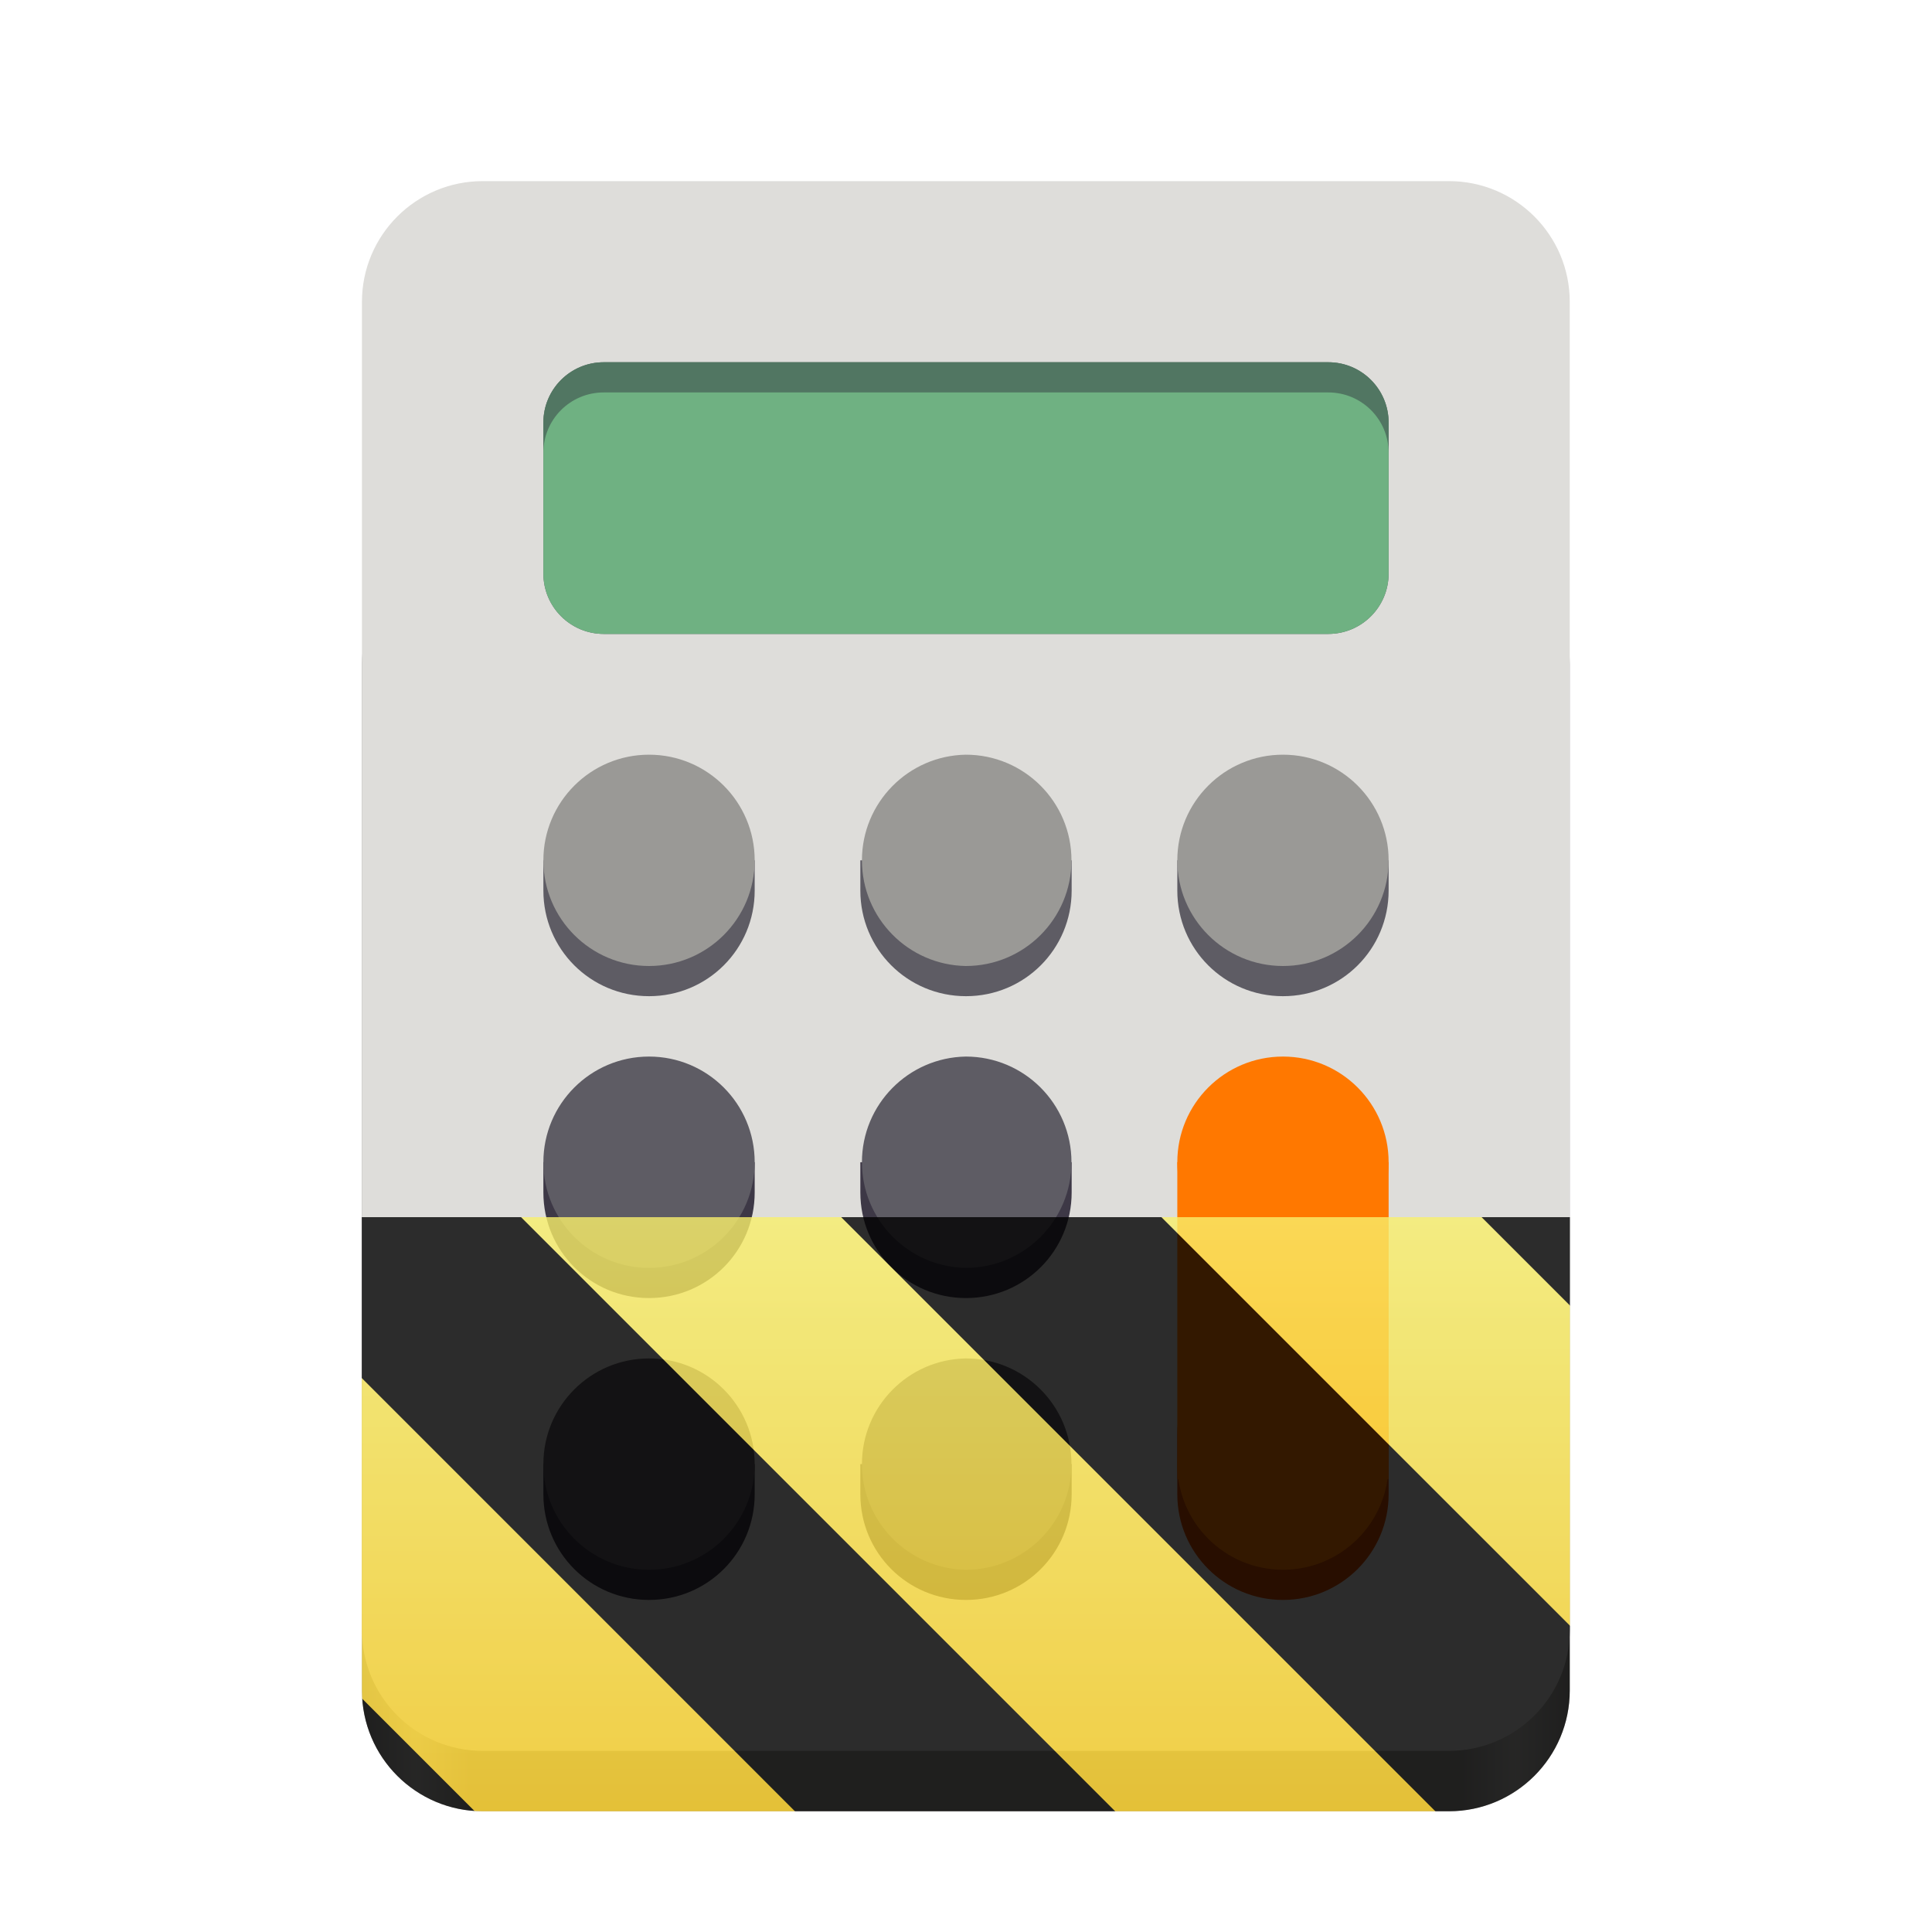
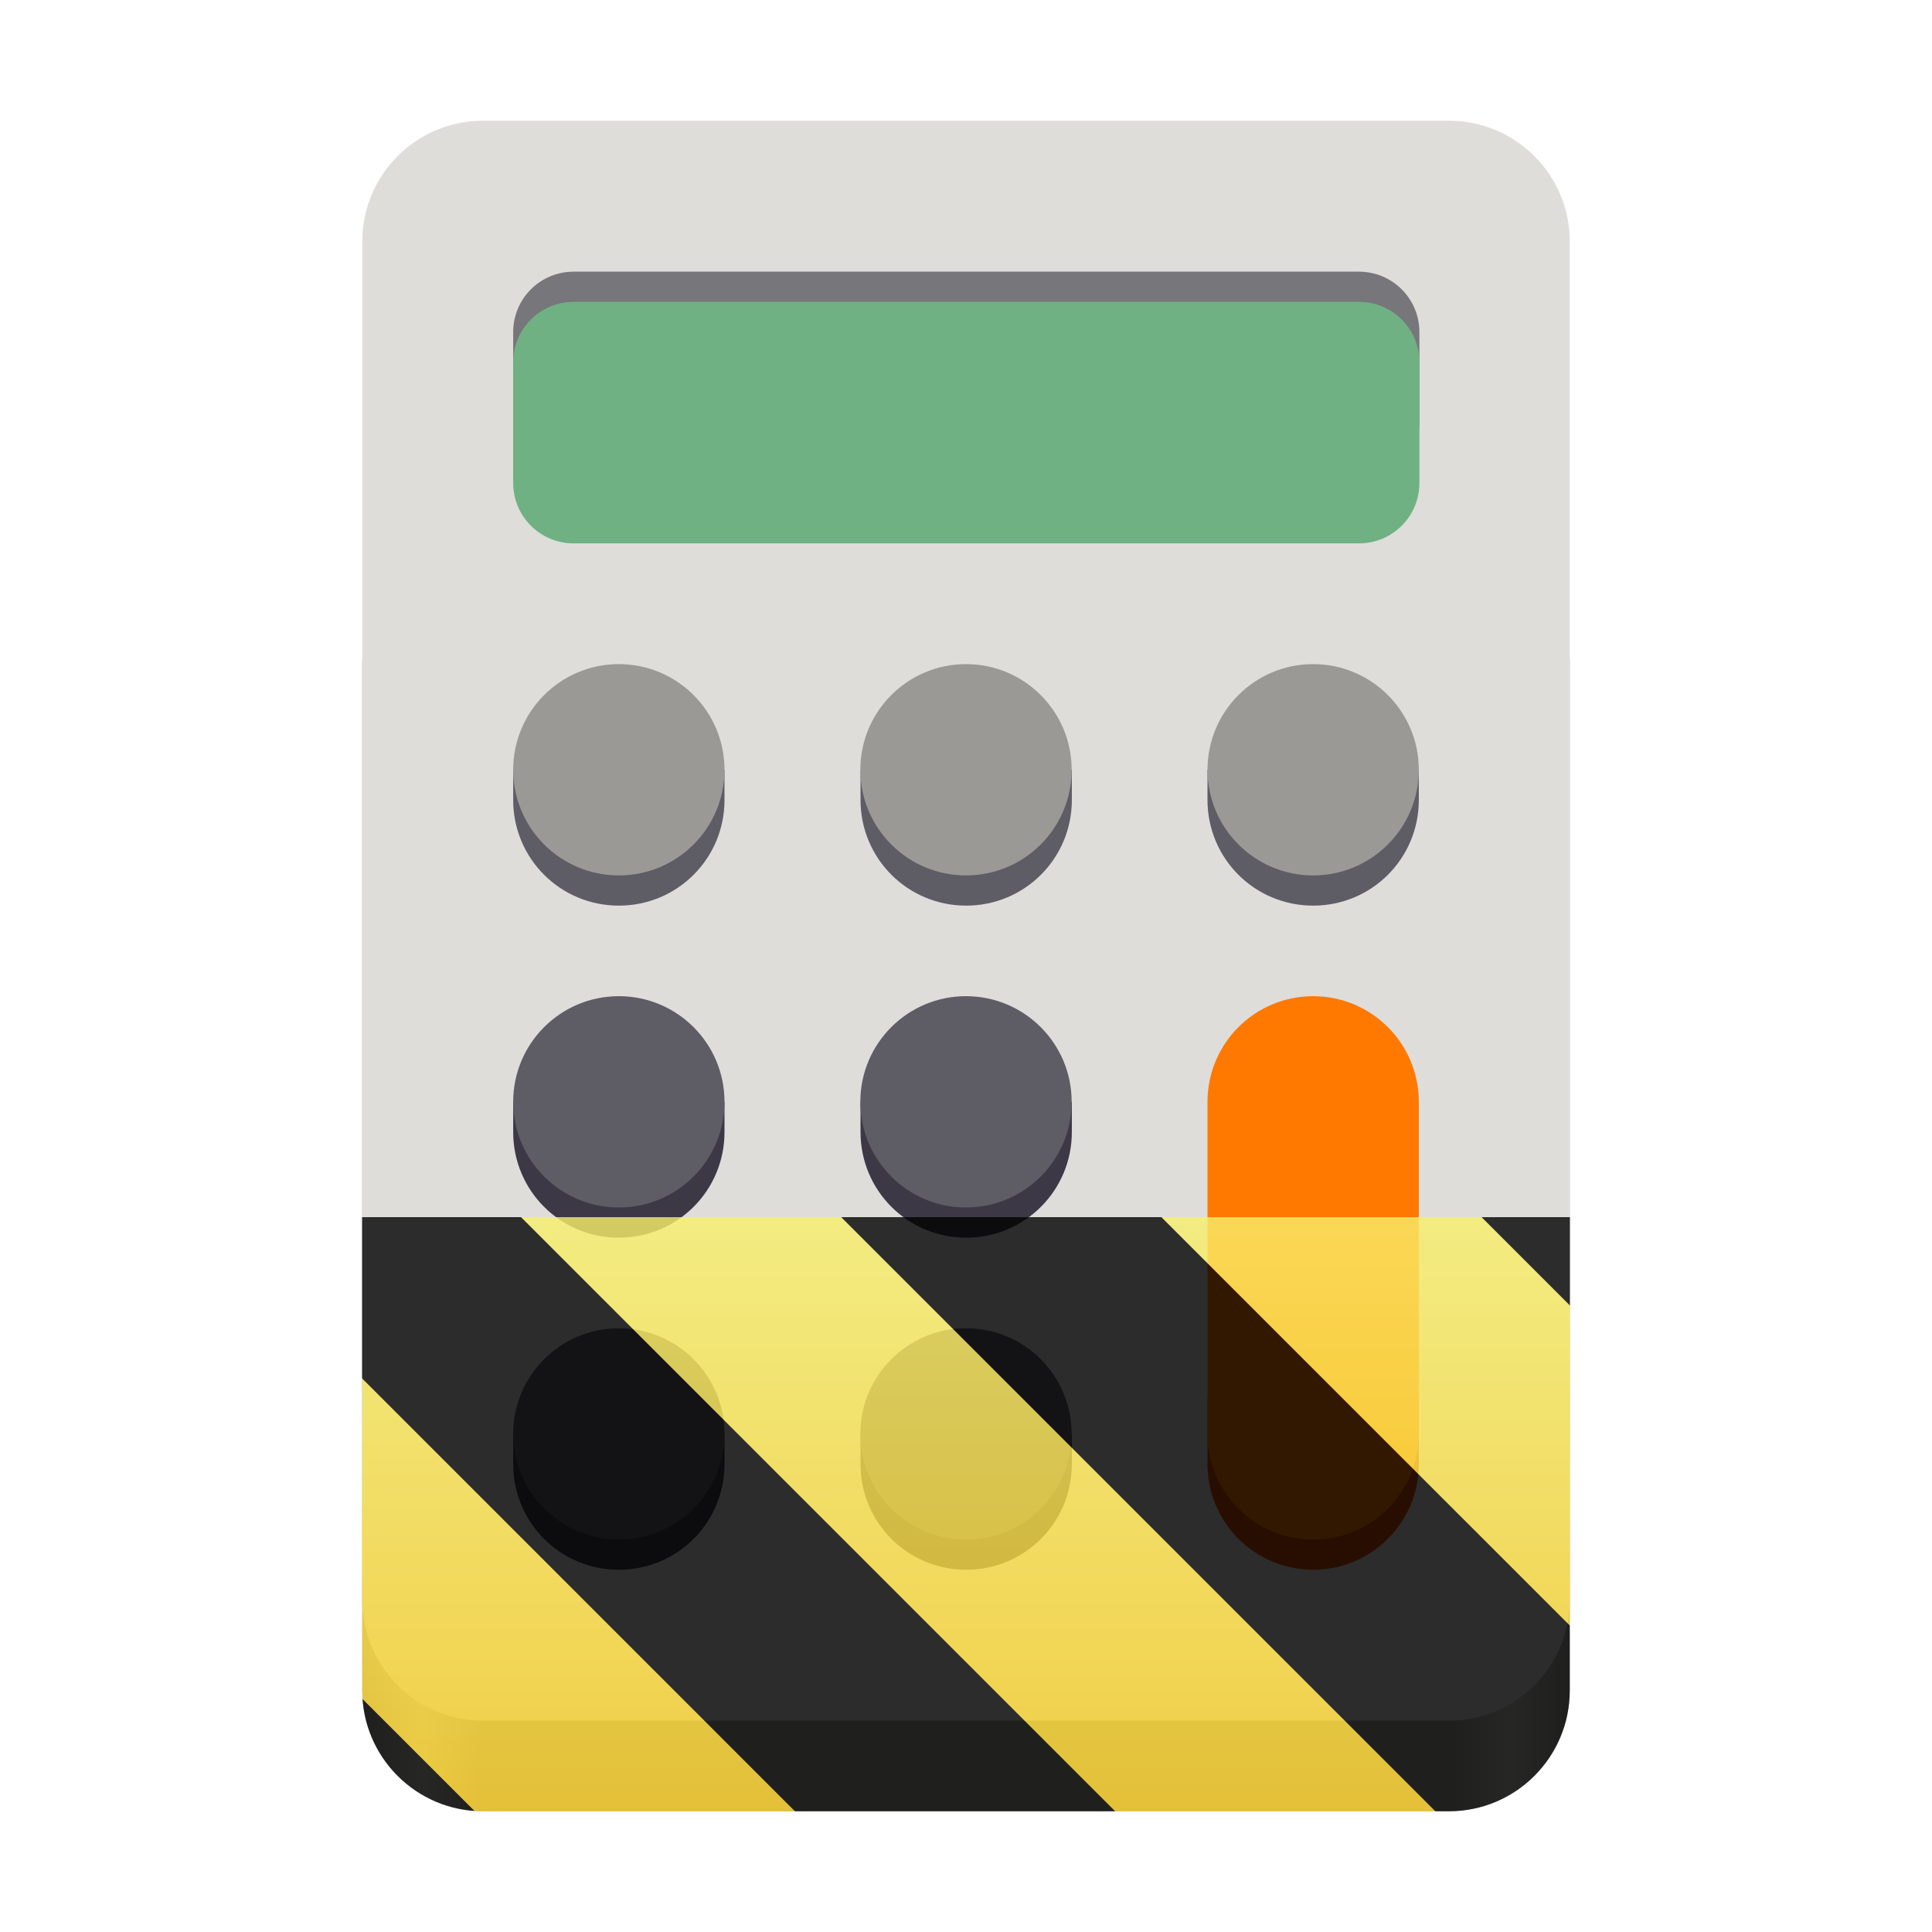
- <svg xmlns="http://www.w3.org/2000/svg" xmlns:xlink="http://www.w3.org/1999/xlink" width="128" height="128">
-   <defs>
-     <clipPath id="d">
-       <path d="M0 0h128v128H0z" />
-     </clipPath>
-     <clipPath id="e">
-       <path d="M0 0h128v128H0z" />
-     </clipPath>
-     <clipPath id="b">
-       <path d="M0 0h128v128H0z" />
-     </clipPath>
-     <clipPath id="l">
-       <path d="M0 0h128v128H0z" />
-     </clipPath>
-     <clipPath id="c">
-       <path d="M0 0h128v128H0z" />
-     </clipPath>
-     <clipPath id="q">
-       <path d="M0 0h128v128H0z" />
-     </clipPath>
-     <clipPath id="f">
-       <path d="M0 0h128v128H0z" />
-     </clipPath>
-     <clipPath id="o">
-       <path d="M0 0h128v128H0z" />
-     </clipPath>
-     <mask id="u">
-       <g filter="url(#a)">
-         <path fill-opacity=".7" d="M0 0h128v128H0z" />
+ <svg xmlns="http://www.w3.org/2000/svg" height="128px" viewBox="0 0 128 128" width="128px">
+   <linearGradient id="a" gradientTransform="matrix(0.192351 0 0 0.25 22.00521 57.00003)" gradientUnits="userSpaceOnUse" x1="10.276" x2="426.276" y1="260" y2="260">
+     <stop offset="0" stop-color="#9a9996" />
+     <stop offset="0.05" stop-color="#c0bfbc" />
+     <stop offset="0.1" stop-color="#9a9996" />
+     <stop offset="0.9" stop-color="#9a9996" />
+     <stop offset="0.95" stop-color="#c0bfbc" />
+     <stop offset="1" stop-color="#9a9996" />
+   </linearGradient>
+   <clipPath id="b">
+     <rect height="128" width="128" />
+   </clipPath>
+   <clipPath id="c">
+     <rect height="128" width="128" />
+   </clipPath>
+   <filter id="d" height="100%" width="100%" x="0%" y="0%">
+     <feColorMatrix in="SourceGraphic" type="matrix" values="0 0 0 0 1 0 0 0 0 1 0 0 0 0 1 0 0 0 1 0" />
+   </filter>
+   <mask id="e">
+     <g clip-path="url(#c)" filter="url(#d)">
+       <g clip-path="url(#b)">
+         <path d="m 32 36 h 64 c 4.418 0 8 3.582 8 8 v 68 c 0 4.418 -3.582 8 -8 8 h -64 c -4.418 0 -8 -3.582 -8 -8 v -68 c 0 -4.418 3.582 -8 8 -8 z m 0 0" fill="url(#a)" />
+         <path d="m 32 8 h 64 c 4.418 0 8 3.582 8 8 v 90 c 0 4.418 -3.582 8 -8 8 h -64 c -4.418 0 -8 -3.582 -8 -8 v -90 c 0 -4.418 3.582 -8 8 -8 z m 0 0" fill="#deddda" />
+         <path d="m 38 18 h 52.039 c 2.211 0 4 1.789 4 4 v 6 c 0 2.211 -1.789 4 -4 4 h -52.039 c -2.211 0 -4 -1.789 -4 -4 v -6 c 0 -2.211 1.789 -4 4 -4 z m 0 0" fill="#77767b" />
+         <path d="m 38 36 h 52.039 c 2.211 0 4 -1.789 4 -4 v -8 c 0 -2.211 -1.789 -4 -4 -4 h -52.039 c -2.211 0 -4 1.789 -4 4 v 8 c 0 2.211 1.789 4 4 4 z m 0 0" fill="#6fb182" />
+         <path d="m 34 51 v 2 c 0 3.879 3.121 7 7 7 s 7 -3.121 7 -7 v -2 z m 0 0" fill="#5e5c64" />
+         <path d="m 41 44 c 3.867 0 7 3.133 7 7 s -3.133 7 -7 7 s -7 -3.133 -7 -7 s 3.133 -7 7 -7 z m 0 0" fill="#9a9996" />
+         <path d="m 57.012 51 v 2 c 0 3.879 3.121 7 7 7 c 3.875 0 7 -3.121 7 -7 v -2 z m 0 0" fill="#5e5c64" />
+         <path d="m 64 44 c 3.867 0 7 3.133 7 7 s -3.133 7 -7 7 s -7 -3.133 -7 -7 s 3.133 -7 7 -7 z m 0 0" fill="#9a9996" />
+         <path d="m 80 51 v 2 c 0 3.879 3.121 7 7 7 s 7 -3.121 7 -7 v -2 z m 0 0" fill="#5e5c64" />
+         <path d="m 87 44 c 3.867 0 7 3.133 7 7 s -3.133 7 -7 7 s -7 -3.133 -7 -7 s 3.133 -7 7 -7 z m 0 0" fill="#9a9996" />
+         <path d="m 34 73 v 2 c 0 3.879 3.121 7 7 7 s 7 -3.121 7 -7 v -2 z m 0 0" fill="#3d3846" />
+         <path d="m 57.012 73 v 2 c 0 3.879 3.121 7 7 7 c 3.875 0 7 -3.121 7 -7 v -2 z m 0 0" fill="#3d3846" />
+         <path d="m 41 66 c 3.867 0 7 3.133 7 7 s -3.133 7 -7 7 s -7 -3.133 -7 -7 s 3.133 -7 7 -7 z m 0 0" fill="#5e5c64" />
+         <path d="m 64 66 c 3.867 0 7 3.133 7 7 s -3.133 7 -7 7 s -7 -3.133 -7 -7 s 3.133 -7 7 -7 z m 0 0" fill="#5e5c64" />
+         <path d="m 34 95 v 2 c 0 3.879 3.121 7 7 7 s 7 -3.121 7 -7 v -2 z m 0 0" fill="#3d3846" />
+         <path d="m 41 88 c 3.867 0 7 3.133 7 7 s -3.133 7 -7 7 s -7 -3.133 -7 -7 s 3.133 -7 7 -7 z m 0 0" fill="#5e5c64" />
+         <path d="m 57.012 95 v 2 c 0 3.879 3.121 7 7 7 c 3.875 0 7 -3.121 7 -7 v -2 z m 0 0" fill="#3d3846" />
+         <path d="m 64 88 c 3.867 0 7 3.133 7 7 s -3.133 7 -7 7 s -7 -3.133 -7 -7 s 3.133 -7 7 -7 z m 0 0" fill="#5e5c64" />
+         <path d="m 87 86 c 3.867 0 7 3.133 7 7 v 4 c 0 3.867 -3.133 7 -7 7 s -7 -3.133 -7 -7 v -4 c 0 -3.867 3.133 -7 7 -7 z m 0 0" fill="#c64600" />
+         <path d="m 87 66 c 3.867 0 7 3.133 7 7 v 22 c 0 3.867 -3.133 7 -7 7 s -7 -3.133 -7 -7 v -22 c 0 -3.867 3.133 -7 7 -7 z m 0 0" fill="#ff7800" />
      </g>
-     </mask>
-     <mask id="k">
-       <g filter="url(#a)">
-         <path fill-opacity=".4" d="M0 0h128v128H0z" />
-       </g>
-     </mask>
-     <mask id="i">
-       <g filter="url(#a)">
-         <path fill-opacity=".7" d="M0 0h128v128H0z" />
-       </g>
-     </mask>
-     <mask id="v">
-       <g filter="url(#a)">
-         <path fill-opacity=".4" d="M0 0h128v128H0z" />
-       </g>
-     </mask>
-     <mask id="x">
-       <use xlink:href="#n" />
-     </mask>
-     <mask id="s">
-       <g filter="url(#a)">
-         <path fill-opacity=".8" d="M0 0h128v128H0z" />
-       </g>
-     </mask>
-     <g id="m" clip-path="url(#f)">
-       <path d="M31.98 36H96a8 8 0 018 8v68a8 8 0 01-8 8H31.98a8 8 0 01-8-8V44a8 8 0 018-8zm0 0" fill="url(#g)" />
-       <path d="M31.98 12H96a8 8 0 018 8v88a8 8 0 01-8 8H31.98a8 8 0 01-8-8V20a8 8 0 018-8zm0 0" fill="#deddda" />
-       <path d="M40 24h48c2.21 0 4 1.79 4 4v10c0 2.21-1.79 4-4 4H40c-2.21 0-4-1.79-4-4V28c0-2.21 1.79-4 4-4zm0 0" fill="#241f31" />
-       <use xlink:href="#h" mask="url(#i)" />
-       <path d="M36 57v2c0 3.879 3.121 7 7 7s7-3.121 7-7v-2zm0 0" fill="#5e5c64" />
-       <path d="M43 50c3.867 0 7 3.133 7 7s-3.133 7-7 7-7-3.133-7-7 3.133-7 7-7zm0 0" fill="#9a9996" />
-       <path d="M57 57v2c0 3.879 3.121 7 7 7s7-3.121 7-7v-2zm0 0" fill="#5e5c64" />
-       <path d="M63.988 50c3.867 0 7 3.133 7 7s-3.133 7-7 7a7.001 7.001 0 010-14zm0 0" fill="#9a9996" />
-       <path d="M78 57v2c0 3.879 3.121 7 7 7s7-3.121 7-7v-2zm0 0" fill="#5e5c64" />
-       <path d="M85 50c3.867 0 7 3.133 7 7s-3.133 7-7 7-7-3.133-7-7 3.133-7 7-7zm0 0" fill="#9a9996" />
-       <path d="M36 77v2c0 3.879 3.121 7 7 7s7-3.121 7-7v-2zm0 0M57 77v2c0 3.879 3.121 7 7 7s7-3.121 7-7v-2zm0 0" fill="#3d3846" />
-       <path d="M43 70c3.867 0 7 3.133 7 7s-3.133 7-7 7-7-3.133-7-7 3.133-7 7-7zm0 0M63.988 70c3.867 0 7 3.133 7 7s-3.133 7-7 7a7.001 7.001 0 010-14zm0 0" fill="#5e5c64" />
-       <path d="M85 70c3.867 0 7 3.133 7 7s-3.133 7-7 7-7-3.133-7-7 3.133-7 7-7zm0 0" fill="#ff7800" />
-       <path d="M36 97v2c0 3.879 3.121 7 7 7s7-3.121 7-7v-2zm0 0" fill="#3d3846" />
-       <path d="M43 90c3.867 0 7 3.133 7 7s-3.133 7-7 7-7-3.133-7-7 3.133-7 7-7zm0 0" fill="#5e5c64" />
-       <path d="M57 97v2c0 3.879 3.121 7 7 7s7-3.121 7-7v-2zm0 0" fill="#3d3846" />
-       <path d="M63.988 90c3.867 0 7 3.133 7 7s-3.133 7-7 7a7.001 7.001 0 010-14zm0 0" fill="#5e5c64" />
-       <path d="M85 88c3.867 0 7 3.133 7 7v4c0 3.867-3.133 7-7 7s-7-3.133-7-7v-4c0-3.867 3.133-7 7-7zm0 0" fill="#c64600" />
-       <path d="M85 90c3.867 0 7 3.133 7 7s-3.133 7-7 7-7-3.133-7-7 3.133-7 7-7zm0 0" fill="#ff7800" />
-       <path d="M78 77h14v21H78zm0 0" fill="#ff7800" />
-       <use xlink:href="#j" mask="url(#k)" />
    </g>
-     <g id="j" clip-path="url(#c)">
-       <path d="M40 24c-2.215 0-4 1.785-4 4v2c0-2.215 1.785-4 4-4h48c2.215 0 4 1.785 4 4v-2c0-2.215-1.785-4-4-4zm0 0" fill="#241f31" />
+   </mask>
+   <mask id="f">
+     <g filter="url(#d)">
+       <rect fill-opacity="0.8" height="128" width="128" />
    </g>
-     <g id="n" clip-path="url(#l)" filter="url(#a)">
-       <use xlink:href="#m" />
+   </mask>
+   <linearGradient id="g" gradientTransform="matrix(0 0.37 -0.98462 0 295.385 -30.36)" gradientUnits="userSpaceOnUse" x1="300" x2="428" y1="235" y2="235">
+     <stop offset="0" stop-color="#f9f06b" />
+     <stop offset="1" stop-color="#f5c211" />
+   </linearGradient>
+   <clipPath id="h">
+     <rect height="128" width="128" />
+   </clipPath>
+   <clipPath id="i">
+     <rect height="128" width="128" />
+   </clipPath>
+   <path d="m 32 36 h 64 c 4.418 0 8 3.582 8 8 v 68 c 0 4.418 -3.582 8 -8 8 h -64 c -4.418 0 -8 -3.582 -8 -8 v -68 c 0 -4.418 3.582 -8 8 -8 z m 0 0" fill="url(#a)" />
+   <path d="m 32 8 h 64 c 4.418 0 8 3.582 8 8 v 90 c 0 4.418 -3.582 8 -8 8 h -64 c -4.418 0 -8 -3.582 -8 -8 v -90 c 0 -4.418 3.582 -8 8 -8 z m 0 0" fill="#deddda" />
+   <path d="m 38 18 h 52.039 c 2.211 0 4 1.789 4 4 v 6 c 0 2.211 -1.789 4 -4 4 h -52.039 c -2.211 0 -4 -1.789 -4 -4 v -6 c 0 -2.211 1.789 -4 4 -4 z m 0 0" fill="#77767b" />
+   <path d="m 38 36 h 52.039 c 2.211 0 4 -1.789 4 -4 v -8 c 0 -2.211 -1.789 -4 -4 -4 h -52.039 c -2.211 0 -4 1.789 -4 4 v 8 c 0 2.211 1.789 4 4 4 z m 0 0" fill="#6fb182" />
+   <path d="m 34 51 v 2 c 0 3.879 3.121 7 7 7 s 7 -3.121 7 -7 v -2 z m 0 0" fill="#5e5c64" />
+   <path d="m 41 44 c 3.867 0 7 3.133 7 7 s -3.133 7 -7 7 s -7 -3.133 -7 -7 s 3.133 -7 7 -7 z m 0 0" fill="#9a9996" />
+   <path d="m 57.012 51 v 2 c 0 3.879 3.121 7 7 7 c 3.875 0 7 -3.121 7 -7 v -2 z m 0 0" fill="#5e5c64" />
+   <path d="m 64 44 c 3.867 0 7 3.133 7 7 s -3.133 7 -7 7 s -7 -3.133 -7 -7 s 3.133 -7 7 -7 z m 0 0" fill="#9a9996" />
+   <path d="m 80 51 v 2 c 0 3.879 3.121 7 7 7 s 7 -3.121 7 -7 v -2 z m 0 0" fill="#5e5c64" />
+   <path d="m 87 44 c 3.867 0 7 3.133 7 7 s -3.133 7 -7 7 s -7 -3.133 -7 -7 s 3.133 -7 7 -7 z m 0 0" fill="#9a9996" />
+   <path d="m 34 73 v 2 c 0 3.879 3.121 7 7 7 s 7 -3.121 7 -7 v -2 z m 0 0" fill="#3d3846" />
+   <path d="m 57.012 73 v 2 c 0 3.879 3.121 7 7 7 c 3.875 0 7 -3.121 7 -7 v -2 z m 0 0" fill="#3d3846" />
+   <path d="m 41 66 c 3.867 0 7 3.133 7 7 s -3.133 7 -7 7 s -7 -3.133 -7 -7 s 3.133 -7 7 -7 z m 0 0" fill="#5e5c64" />
+   <path d="m 64 66 c 3.867 0 7 3.133 7 7 s -3.133 7 -7 7 s -7 -3.133 -7 -7 s 3.133 -7 7 -7 z m 0 0" fill="#5e5c64" />
+   <path d="m 34 95 v 2 c 0 3.879 3.121 7 7 7 s 7 -3.121 7 -7 v -2 z m 0 0" fill="#3d3846" />
+   <path d="m 41 88 c 3.867 0 7 3.133 7 7 s -3.133 7 -7 7 s -7 -3.133 -7 -7 s 3.133 -7 7 -7 z m 0 0" fill="#5e5c64" />
+   <path d="m 57.012 95 v 2 c 0 3.879 3.121 7 7 7 c 3.875 0 7 -3.121 7 -7 v -2 z m 0 0" fill="#3d3846" />
+   <path d="m 64 88 c 3.867 0 7 3.133 7 7 s -3.133 7 -7 7 s -7 -3.133 -7 -7 s 3.133 -7 7 -7 z m 0 0" fill="#5e5c64" />
+   <path d="m 87 86 c 3.867 0 7 3.133 7 7 v 4 c 0 3.867 -3.133 7 -7 7 s -7 -3.133 -7 -7 v -4 c 0 -3.867 3.133 -7 7 -7 z m 0 0" fill="#c64600" />
+   <path d="m 87 66 c 3.867 0 7 3.133 7 7 v 22 c 0 3.867 -3.133 7 -7 7 s -7 -3.133 -7 -7 v -22 c 0 -3.867 3.133 -7 7 -7 z m 0 0" fill="#ff7800" />
+   <g clip-path="url(#i)" mask="url(#e)">
+     <g clip-path="url(#h)" mask="url(#f)">
+       <path d="m 128 80.641 v 47.359 h -128 v -47.359 z m 0 0" fill="url(#g)" />
+       <path d="m 13.309 80.641 l 47.355 47.359 h 21.215 l -47.359 -47.359 z m 42.422 0 l 47.363 47.359 h 21.215 l -47.363 -47.359 z m 42.43 0 l 29.84 29.84 v -21.211 l -8.629 -8.629 z m -98.16 7.906 v 21.215 l 18.238 18.238 h 21.215 z m 0 0" />
    </g>
-     <g id="w" clip-path="url(#q)">
-       <use xlink:href="#r" mask="url(#s)" />
-     </g>
-     <g id="r" clip-path="url(#o)">
-       <path d="M128 80.64V128H0V80.64zm0 0" fill="url(#p)" />
-       <path d="M13.309 80.64L60.664 128H81.88l-47.36-47.36zm42.421 0L103.094 128h21.215L76.945 80.64zm42.43 0L128 110.48V89.27l-8.629-8.63zM0 88.548v21.215L18.238 128h21.215zm0 0" />
-     </g>
-     <g id="h" clip-path="url(#b)">
-       <path d="M40 24h48c2.21 0 4 1.79 4 4v10c0 2.21-1.79 4-4 4H40c-2.21 0-4-1.79-4-4V28c0-2.21 1.79-4 4-4zm0 0" fill="#8ff0a4" />
-     </g>
-     <linearGradient id="p" gradientUnits="userSpaceOnUse" x1="300" y1="235" x2="428" y2="235" gradientTransform="matrix(0 .37 -.98462 0 295.385 -30.36)">
-       <stop offset="0" stop-color="#f9f06b" />
-       <stop offset="1" stop-color="#f5c211" />
-     </linearGradient>
-     <linearGradient id="g" gradientUnits="userSpaceOnUse" x1="48" y1="204" x2="426.276" y2="204" gradientTransform="matrix(.21154 0 0 .25 13.826 57)">
-       <stop offset="0" stop-color="#9a9996" />
-       <stop offset=".045" stop-color="#c0bfbc" />
-       <stop offset=".091" stop-color="#9a9996" />
-       <stop offset=".909" stop-color="#9a9996" />
-       <stop offset=".955" stop-color="#c0bfbc" />
-       <stop offset="1" stop-color="#9a9996" />
-     </linearGradient>
-     <linearGradient id="t" gradientUnits="userSpaceOnUse" x1="48" y1="204" x2="426.276" y2="204" gradientTransform="matrix(.21154 0 0 .25 13.826 57)">
-       <stop offset="0" stop-color="#9a9996" />
-       <stop offset=".045" stop-color="#c0bfbc" />
-       <stop offset=".091" stop-color="#9a9996" />
-       <stop offset=".909" stop-color="#9a9996" />
-       <stop offset=".955" stop-color="#c0bfbc" />
-       <stop offset="1" stop-color="#9a9996" />
-     </linearGradient>
-     <filter id="a" filterUnits="objectBoundingBox" x="0%" y="0%" width="100%" height="100%">
-       <feColorMatrix in="SourceGraphic" values="0 0 0 0 1 0 0 0 0 1 0 0 0 0 1 0 0 0 1 0" />
-     </filter>
-   </defs>
-   <path d="M31.98 36H96a8 8 0 018 8v68a8 8 0 01-8 8H31.98a8 8 0 01-8-8V44a8 8 0 018-8zm0 0" fill="url(#t)" />
-   <path d="M31.98 12H96a8 8 0 018 8v88a8 8 0 01-8 8H31.98a8 8 0 01-8-8V20a8 8 0 018-8zm0 0" fill="#deddda" />
-   <path d="M40 24h48c2.21 0 4 1.79 4 4v10c0 2.21-1.79 4-4 4H40c-2.21 0-4-1.79-4-4V28c0-2.21 1.79-4 4-4zm0 0" fill="#241f31" />
-   <use xlink:href="#h" mask="url(#u)" />
-   <path d="M36 57v2c0 3.879 3.121 7 7 7s7-3.121 7-7v-2zm0 0" fill="#5e5c64" />
-   <path d="M43 50c3.867 0 7 3.133 7 7s-3.133 7-7 7-7-3.133-7-7 3.133-7 7-7zm0 0" fill="#9a9996" />
-   <path d="M57 57v2c0 3.879 3.121 7 7 7s7-3.121 7-7v-2zm0 0" fill="#5e5c64" />
-   <path d="M63.988 50c3.867 0 7 3.133 7 7s-3.133 7-7 7a7.001 7.001 0 010-14zm0 0" fill="#9a9996" />
-   <path d="M78 57v2c0 3.879 3.121 7 7 7s7-3.121 7-7v-2zm0 0" fill="#5e5c64" />
-   <path d="M85 50c3.867 0 7 3.133 7 7s-3.133 7-7 7-7-3.133-7-7 3.133-7 7-7zm0 0" fill="#9a9996" />
-   <path d="M36 77v2c0 3.879 3.121 7 7 7s7-3.121 7-7v-2zm0 0M57 77v2c0 3.879 3.121 7 7 7s7-3.121 7-7v-2zm0 0" fill="#3d3846" />
-   <path d="M43 70c3.867 0 7 3.133 7 7s-3.133 7-7 7-7-3.133-7-7 3.133-7 7-7zm0 0M63.988 70c3.867 0 7 3.133 7 7s-3.133 7-7 7a7.001 7.001 0 010-14zm0 0" fill="#5e5c64" />
-   <path d="M85 70c3.867 0 7 3.133 7 7s-3.133 7-7 7-7-3.133-7-7 3.133-7 7-7zm0 0" fill="#ff7800" />
-   <path d="M36 97v2c0 3.879 3.121 7 7 7s7-3.121 7-7v-2zm0 0" fill="#3d3846" />
-   <path d="M43 90c3.867 0 7 3.133 7 7s-3.133 7-7 7-7-3.133-7-7 3.133-7 7-7zm0 0" fill="#5e5c64" />
-   <path d="M57 97v2c0 3.879 3.121 7 7 7s7-3.121 7-7v-2zm0 0" fill="#3d3846" />
-   <path d="M63.988 90c3.867 0 7 3.133 7 7s-3.133 7-7 7a7.001 7.001 0 010-14zm0 0" fill="#5e5c64" />
-   <path d="M85 88c3.867 0 7 3.133 7 7v4c0 3.867-3.133 7-7 7s-7-3.133-7-7v-4c0-3.867 3.133-7 7-7zm0 0" fill="#c64600" />
-   <path d="M85 90c3.867 0 7 3.133 7 7s-3.133 7-7 7-7-3.133-7-7 3.133-7 7-7zm0 0" fill="#ff7800" />
-   <path d="M78 77h14v21H78zm0 0" fill="#ff7800" />
-   <use xlink:href="#j" mask="url(#v)" />
-   <use xlink:href="#w" mask="url(#x)" />
+   </g>
</svg>
